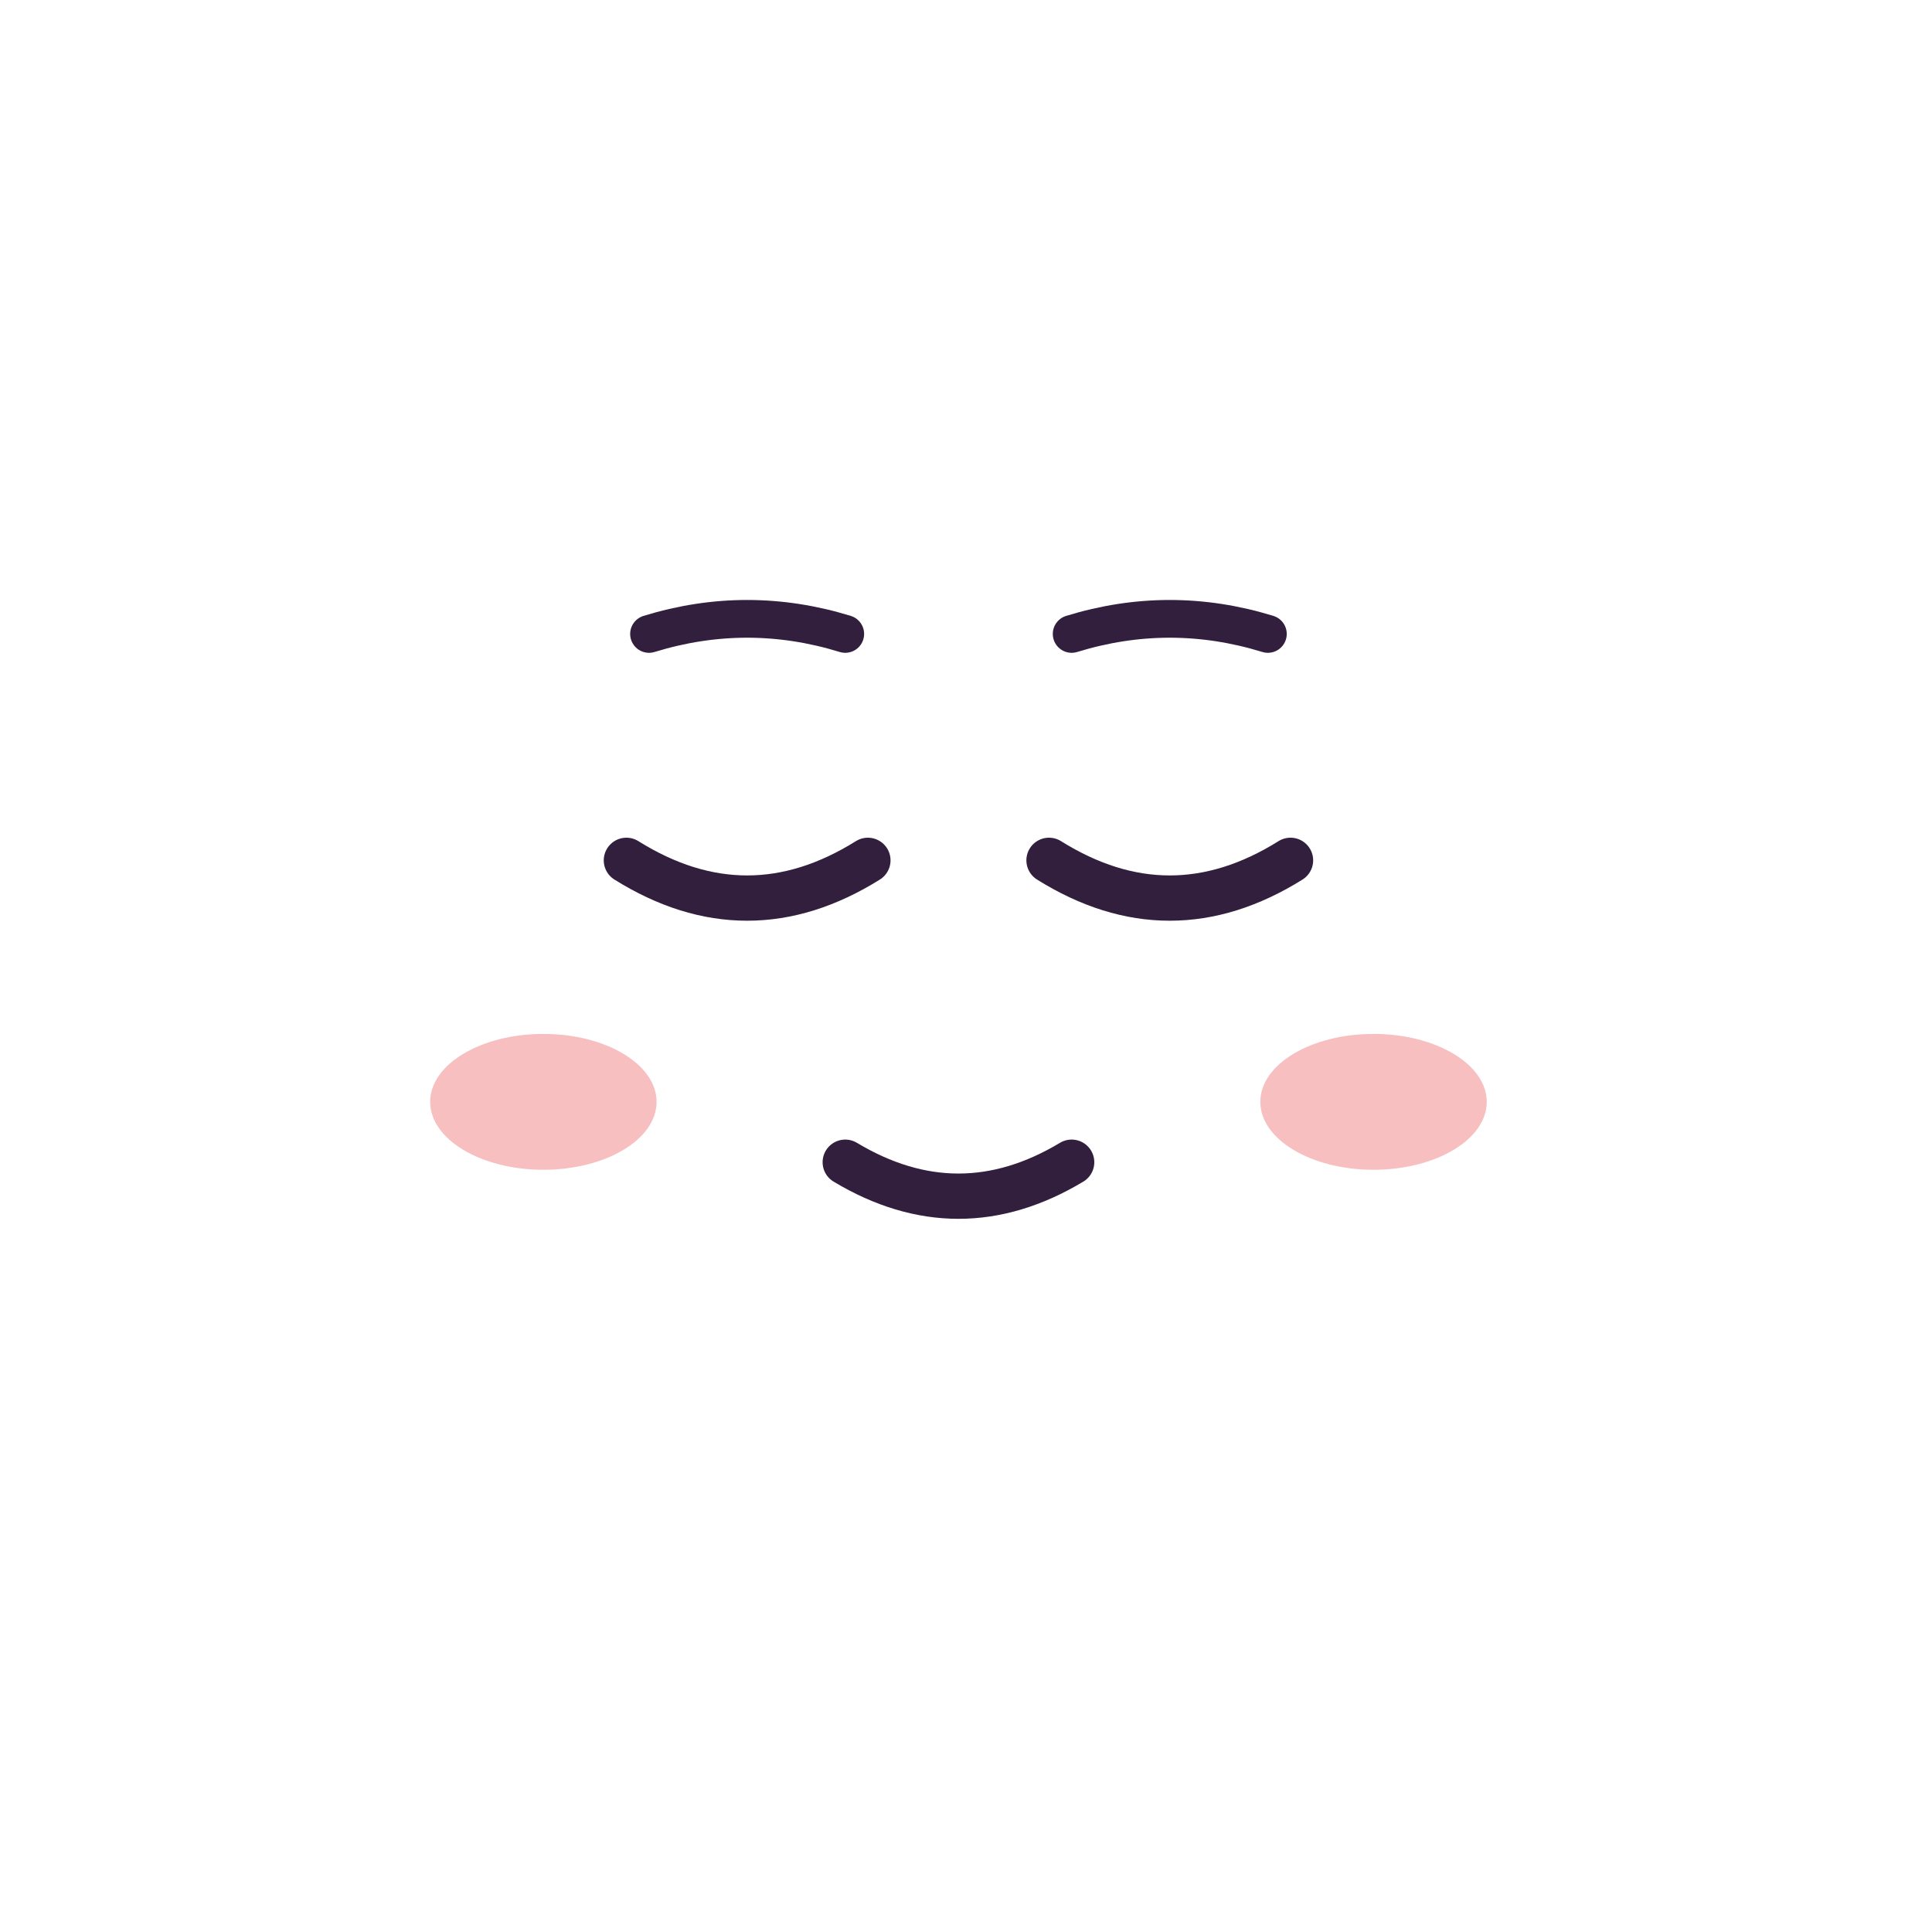
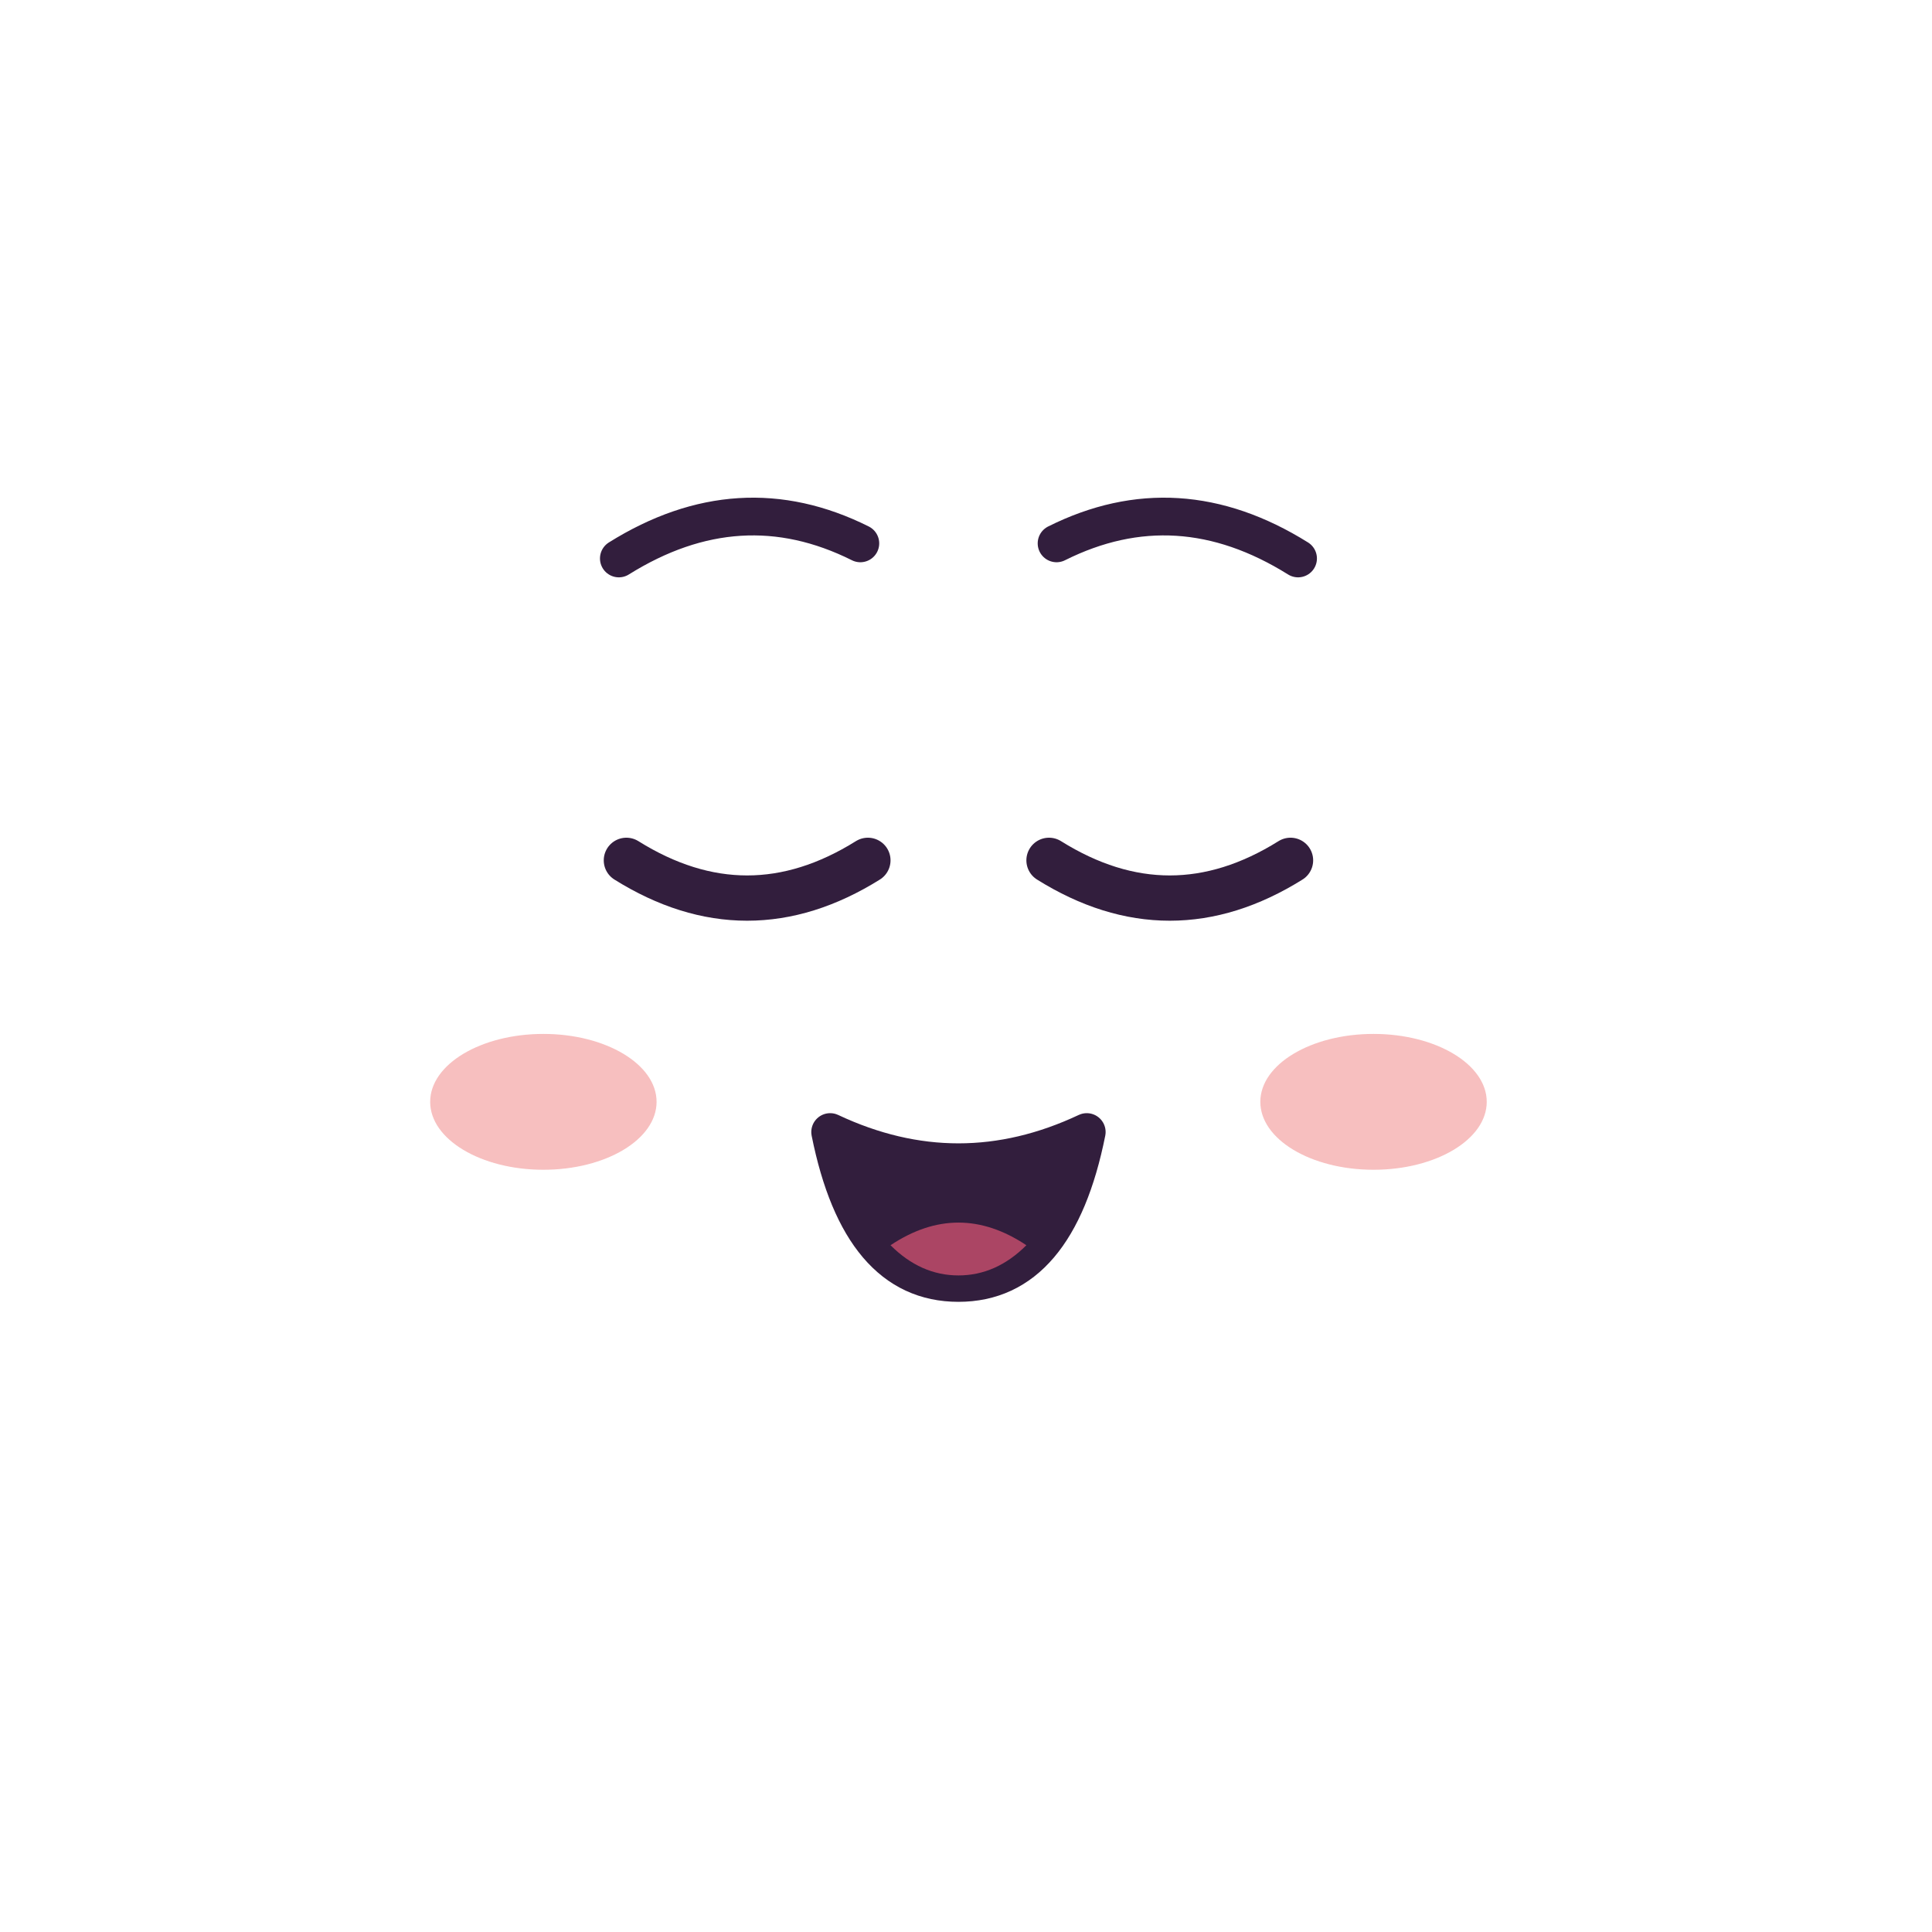
<svg xmlns="http://www.w3.org/2000/svg" width="256" height="256" viewBox="0 0 256 256">
  <g stroke="#321E3D" stroke-width="8" stroke-linecap="round" stroke-linejoin="round">
    <ellipse cx="72" cy="146" rx="15" ry="9" fill="#F08A8A" stroke="none" opacity=".55" />
    <ellipse cx="182" cy="146" rx="15" ry="9" fill="#F08A8A" stroke="none" opacity=".55" />
    <path d="M 83 114 Q 99 124 115 114" fill="none" stroke-width="6" />
    <path d="M 139 114 Q 155 124 171 114" fill="none" stroke-width="6" />
-     <path d="M 86 84 Q 99 80 112 84" fill="none" stroke-width="5" />
-     <path d="M 142 84 Q 155 80 168 84" fill="none" stroke-width="5" />
-     <path d="M 112 154 Q 127 163 142 154" fill="none" stroke-width="6" />
+     <path d="M 82 74 Q 98 64 114 72" fill="none" stroke-width="5" />
+     <path d="M 140 72 Q 156 64 172 74" fill="none" stroke-width="5" />
+     <path d="M 110 150 Q 127 158 144 150 Q 140 170 127 170 Q 114 170 110 150 Z" fill="#321E3D" stroke-width="5" />
+     <path d="M 118 165 Q 127 159 136 165 Q 132 169 127 169 Q 122 169 118 165 Z" fill="#AB4564" stroke="none" />
  </g>
</svg>
